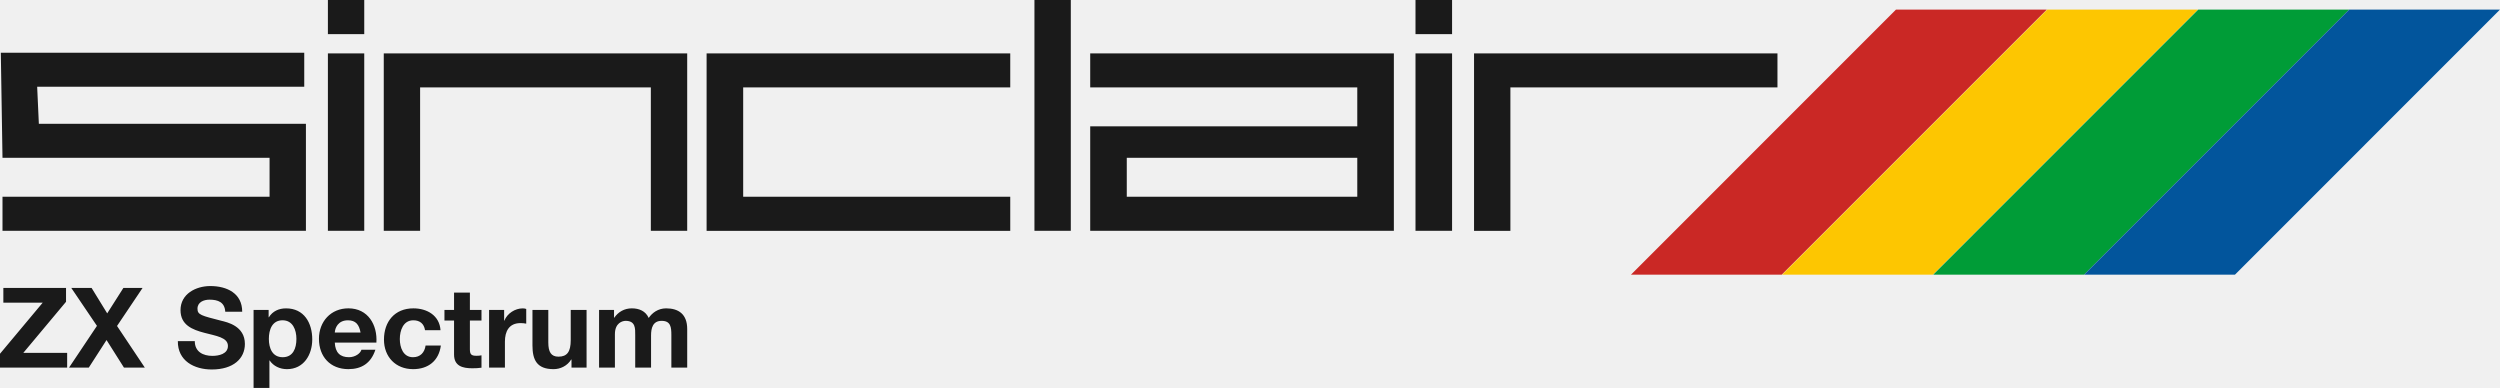
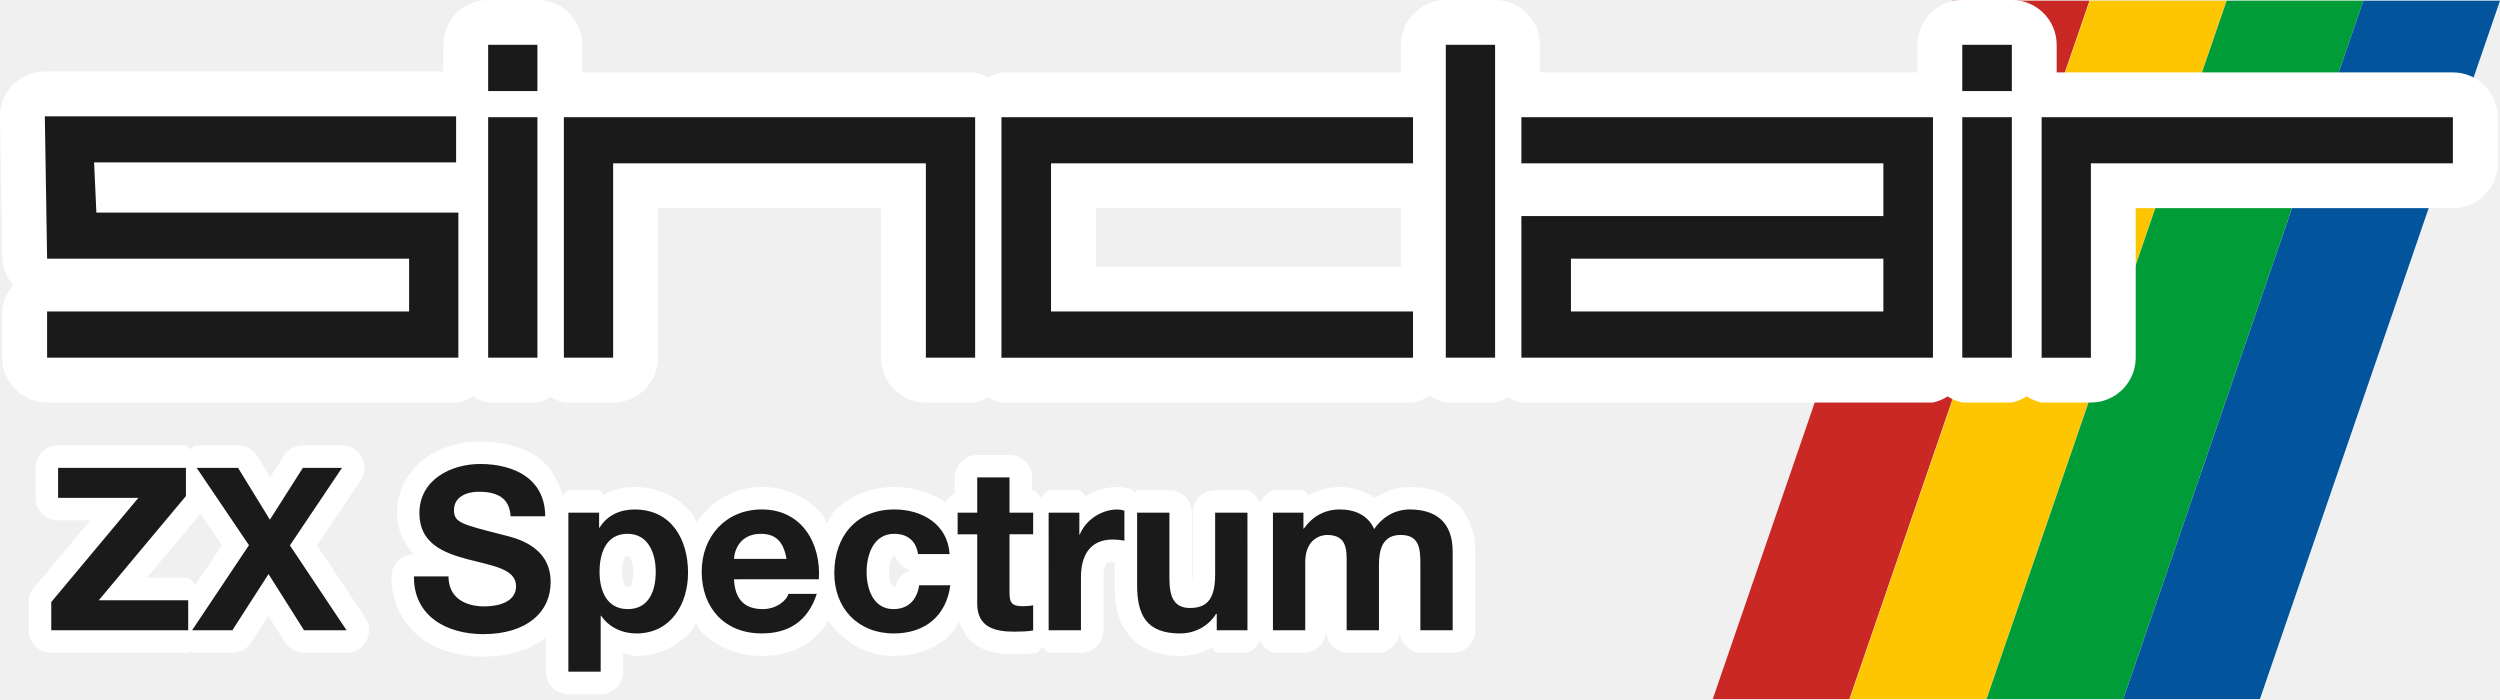
- <svg xmlns="http://www.w3.org/2000/svg" version="1.2" width="566.929" height="87.964" xml:space="preserve">
-   <path fill="#4C4C4C" d="M.566 52.343v-7.735h60.565v-8.827H.566l-.381-23.82h68.81v7.714H8.429l.381 8.394h60.564v24.276H.566v-.002zM74.357 52.343v-40.23h8.244v40.23h-8.244zM87.026 52.343v-40.23h68.81v40.23h-8.244V19.826H95.269v32.52l-8.243-.003zM160.237 52.343v-40.23h68.86v7.714h-60.564v24.782h60.564v7.739h-68.86v-.005zM234.583 52.343V0h8.246v52.345h-8.246v-.002zM320.994 52.343v-40.23h8.295v40.23h-8.295zM334.271 52.343v-40.23h68.807v7.714h-60.563v32.521h-8.244v-.005zM247.228 12.113v7.714h60.564v8.824h-60.564v23.694h68.861V12.113h-68.861zm60.564 32.496h-52.271v-8.827h52.271v8.827zM74.357 7.739V0h8.244v7.739h-8.244zM320.994 7.739V0h8.295v7.739h-8.295zM0 80.22l9.688-11.586H.76v-3.336h14.215v3.136L5.287 80.02h9.941v3.338H0V80.22zM21.985 73.897l-5.819-8.601h4.604l3.542 5.768 3.668-5.768h4.351l-5.792 8.625 6.298 9.436h-4.73L24.16 77.11l-4.022 6.247h-4.479l6.326-9.46zM44.172 77.365c0 2.402 1.871 3.338 3.996 3.338 1.393 0 3.519-.404 3.519-2.252 0-1.947-2.707-2.275-5.363-2.984-2.681-.709-5.388-1.744-5.388-5.137 0-3.692 3.491-5.463 6.754-5.463 3.769 0 7.235 1.643 7.235 5.818H51.08c-.126-2.176-1.67-2.73-3.566-2.73-1.266 0-2.732.531-2.732 2.049 0 1.394.861 1.567 5.389 2.731 1.315.329 5.362 1.163 5.362 5.261 0 3.313-2.605 5.793-7.513 5.793-3.997 0-7.741-1.974-7.69-6.424h3.842zM57.503 70.281h3.416v1.67h.052c.858-1.391 2.275-2.023 3.895-2.023 4.099 0 5.944 3.314 5.944 7.031 0 3.492-1.922 6.754-5.742 6.754-1.569 0-3.061-.684-3.921-1.973h-.051v6.225h-3.593V70.281zm9.715 6.576c0-2.074-.835-4.225-3.138-4.225-2.353 0-3.11 2.101-3.11 4.225 0 2.125.809 4.148 3.137 4.148 2.351 0 3.111-2.022 3.111-4.148zM75.922 77.691c.101 2.277 1.214 3.314 3.212 3.314 1.441 0 2.605-.885 2.833-1.694h3.161c-1.012 3.085-3.161 4.399-6.121 4.399-4.124 0-6.678-2.832-6.678-6.881 0-3.922 2.708-6.906 6.678-6.906 4.451 0 6.603 3.746 6.35 7.767l-9.435.001zm5.842-2.275c-.328-1.822-1.113-2.781-2.858-2.781-2.277 0-2.935 1.77-2.985 2.781h5.843zM96.387 74.884c-.229-1.467-1.164-2.25-2.657-2.25-2.302 0-3.062 2.326-3.062 4.248 0 1.873.733 4.123 2.985 4.123 1.669 0 2.63-1.063 2.858-2.653h3.464c-.455 3.464-2.858 5.36-6.298 5.36-3.946 0-6.604-2.781-6.604-6.703 0-4.072 2.428-7.084 6.678-7.084 3.088 0 5.92 1.619 6.147 4.961l-3.511-.002zM106.558 70.281h2.63v2.403h-2.63v6.476c0 1.215.303 1.521 1.517 1.521.38 0 .734-.025 1.113-.104v2.807c-.606.104-1.391.13-2.099.13-2.201 0-4.123-.509-4.123-3.112v-7.714h-2.177v-2.403h2.177V66.36h3.592v3.921zM110.909 70.281h3.415v2.43h.051c.657-1.646 2.429-2.782 4.175-2.782.253 0 .556.05.784.129v3.337a6.627 6.627 0 0 0-1.29-.126c-2.63 0-3.542 1.896-3.542 4.196v5.896h-3.592l-.001-13.08zM133.018 83.358h-3.416v-1.821h-.076c-.911 1.467-2.479 2.176-3.997 2.176-3.82 0-4.782-2.147-4.782-5.387v-8.045h3.594v7.387c0 2.149.632 3.213 2.301 3.213 1.949 0 2.783-1.088 2.783-3.743v-6.854h3.592l.001 13.074zM135.852 70.281h3.391v1.771h.05c.937-1.344 2.302-2.127 3.997-2.127 1.645 0 3.111.607 3.82 2.178.759-1.141 2.125-2.178 3.946-2.178 2.783 0 4.782 1.289 4.782 4.681v8.752h-3.593v-7.412c0-1.743-.15-3.187-2.2-3.187-2.024 0-2.404 1.67-2.404 3.313v7.286h-3.592v-7.335c0-1.52.101-3.264-2.177-3.264-.708 0-2.428.455-2.428 3.011v7.588h-3.592V70.281z" style="fill:#1a1a1a" />
-   <path fill="#CA2825" d="m429.958 2.173-60.103 60.112h34.207l60.105-60.112z" />
-   <path fill="#FDC601" d="m464.244 2.173-60.106 60.112h34.209l60.104-60.112z" />
-   <path fill="#009C37" d="m498.501 2.173-60.103 60.112h34.207L532.71 2.173z" />
-   <path fill="#02559C" d="m532.722 2.173-60.105 60.112h34.209l60.103-60.112z" />
+ <svg xmlns="http://www.w3.org/2000/svg" version="1.2" width="600" height="167.771" xml:space="preserve" id="svg5" viewBox="0 0 418.277 116.958">
+   <defs id="defs5" />
+   <g id="g5" transform="matrix(0.6683399,0,0,1.943786,39.37611,-4.11102)">
+     <path fill="#ca2825" d="m 429.958,2.173 -60.103,60.112 h 34.207 L 464.167,2.173 Z" id="path2" />
+     <path fill="#fdc601" d="m 464.244,2.173 -60.106,60.112 h 34.209 L 498.451,2.173 Z" id="path3" />
+     <path fill="#009c37" d="m 498.501,2.173 -60.103,60.112 h 34.207 L 532.71,2.173 Z" id="path4" />
+     <path fill="#02559c" d="m 532.722,2.173 -60.105,60.112 h 34.209 L 566.929,2.173 Z" id="path5" />
+   </g>
+   <g id="path15" style="opacity:1" transform="matrix(1.504582,0,0,1.504582,-2.429286,-37.27204)">
+     <path style="baseline-shift:baseline;display:inline;overflow:visible;vector-effect:none;fill:#ffffff;stroke-linecap:round;stroke-linejoin:round;paint-order:markers stroke fill;enable-background:accumulate;stop-color:#000000;stop-opacity:1" d="m 55.006,73.867 c -2.084,10e-7 -4.231,0.525 -6.043,1.805 -1.812,1.28 -3.211,3.524 -3.211,6.158 0,1.856 0.82,3.384 1.859,4.568 a 2.5,2.5 0 0 0 -2.465,2.438 c -0.034,2.93 1.35,5.458 3.346,6.924 1.996,1.466 4.434,2.029 6.844,2.029 2.786,0 5.175,-0.715 6.982,-2.115 v 3.791 a 2.5,2.5 0 0 0 2.5,2.5 h 3.594 a 2.5,2.5 0 0 0 2.5,-2.5 V 97.375 c 0.497,0.099 0.966,0.338 1.471,0.338 2.622,0 4.917,-1.256 6.289,-3.049 0.154,-0.202 0.201,-0.451 0.336,-0.662 0.229,0.322 0.343,0.72 0.617,1.008 1.649,1.735 4.063,2.701 6.697,2.701 1.85,0 3.682,-0.429 5.213,-1.486 0.891,-0.616 1.594,-1.468 2.191,-2.422 1.637,2.304 4.18,3.91 7.266,3.91 2.179,0 4.265,-0.623 5.869,-1.961 0.591,-0.493 1.01,-1.155 1.434,-1.807 0.423,1.103 1.037,2.093 1.938,2.633 1.438,0.861 2.879,0.936 4.172,0.936 0.769,0 1.629,-0.013 2.521,-0.166 a 2.5,2.5 0 0 0 0.588,-0.697 2.5,2.5 0 0 0 0.711,0.711 h 3.594 a 2.5,2.5 0 0 0 2.5,-2.5 v -5.896 c 0,-0.82 0.2,-1.343 0.303,-1.484 0.103,-0.141 0.024,-0.211 0.738,-0.211 a 2.5,2.5 0 0 0 0.002,0 c 0.068,-3.9e-5 0.134,0.016 0.201,0.02 v 2.537 c 0,1.867 0.219,3.782 1.471,5.424 1.252,1.642 3.432,2.463 5.811,2.463 1.193,0 2.413,-0.314 3.514,-0.916 a 2.5,2.5 0 0 0 0.561,0.561 h 3.416 a 2.5,2.5 0 0 0 1.416,-1.416 2.5,2.5 0 0 0 1.418,1.416 h 3.592 a 2.5,2.5 0 0 0 2.303,-2.303 2.5,2.5 0 0 0 2.303,2.303 h 3.592 a 2.5,2.5 0 0 0 2.301,-2.303 2.5,2.5 0 0 0 2.303,2.303 h 3.594 a 2.5,2.5 0 0 0 2.5,-2.5 v -8.752 c 0,-2.187 -0.741,-4.208 -2.195,-5.488 -1.455,-1.281 -3.31,-1.691 -5.088,-1.691 -1.512,0 -2.775,0.508 -3.846,1.215 -1.209,-0.795 -2.621,-1.215 -3.92,-1.215 -1.25,0 -2.44,0.338 -3.488,0.914 a 2.5,2.5 0 0 0 -0.559,-0.559 h -3.391 a 2.5,2.5 0 0 0 -1.418,1.418 2.5,2.5 0 0 0 -1.418,-1.416 h -3.592 a 2.5,2.5 0 0 0 -2.5,2.5 v 6.855 c 0,0.493 -0.028,0.409 -0.074,0.633 -0.004,-0.075 -0.01,-0.017 -0.01,-0.104 V 81.781 a 2.5,2.5 0 0 0 -2.5,-2.5 h -3.594 a 2.5,2.5 0 0 0 -0.311,0.311 2.5,2.5 0 0 0 -0.283,-0.396 c -0.567,-0.196 -1.021,-0.266 -1.604,-0.266 -1.289,0 -2.504,0.379 -3.572,1.006 a 2.5,2.5 0 0 0 -0.654,-0.654 h -3.414 a 2.5,2.5 0 0 0 -0.861,0.859 2.5,2.5 0 0 0 -0.859,-0.859 h -0.131 v -1.422 a 2.5,2.5 0 0 0 -2.5,-2.5 h -3.592 a 2.5,2.5 0 0 0 -2.5,2.5 v 1.748 a 2.5,2.5 0 0 0 -1.062,1.062 c -0.011,-0.008 -0.016,-0.025 -0.027,-0.033 -1.652,-1.211 -3.644,-1.711 -5.625,-1.711 -2.716,0 -5.168,1.042 -6.789,2.84 -0.314,0.348 -0.449,0.808 -0.699,1.199 -0.128,-0.206 -0.159,-0.454 -0.305,-0.65 -1.49,-2.017 -4.024,-3.391 -6.951,-3.391 -3.09,0 -5.608,1.609 -7.254,3.898 -0.151,-0.25 -0.203,-0.541 -0.381,-0.777 -1.4,-1.86 -3.783,-3.117 -6.506,-3.117 -1.166,0 -2.369,0.29 -3.447,0.854 a 2.5,2.5 0 0 0 -0.5,-0.5 h -3.416 a 2.5,2.5 0 0 0 -0.627,0.627 C 63.673,78.161 62.814,76.599 61.467,75.66 59.544,74.32 57.254,73.867 55.006,73.867 Z m -31.525,0.43 a 2.5,2.5 0 0 0 -0.744,0.447 2.5,2.5 0 0 0 -0.445,-0.445 H 8.076 a 2.5,2.5 0 0 0 -2.5,2.5 v 3.336 a 2.5,2.5 0 0 0 2.5,2.5 h 3.578 l -6.256,7.482 a 2.5,2.5 0 0 0 -0.584,1.604 v 3.137 a 2.5,2.5 0 0 0 2.5,2.5 H 22.543 a 2.5,2.5 0 0 0 0.162,-0.162 2.5,2.5 0 0 0 0.27,0.162 h 4.479 a 2.5,2.5 0 0 0 2.102,-1.146 l 1.9,-2.951 1.854,2.932 a 2.5,2.5 0 0 0 2.113,1.166 h 4.73 a 2.5,2.5 0 0 0 2.08,-3.889 l -5.369,-8.043 4.859,-7.236 a 2.5,2.5 0 0 0 -2.076,-3.893 h -4.352 a 2.5,2.5 0 0 0 -2.109,1.158 l -1.521,2.393 -1.449,-2.359 a 2.5,2.5 0 0 0 -2.129,-1.191 z m -4.242,5.002 h 0.326 l -0.385,0.461 a 2.5,2.5 0 0 0 0.059,-0.461 z m 4.672,2.594 2.377,3.514 -2.949,4.408 a 2.5,2.5 0 0 0 -0.795,-0.795 h -4.592 z m 88.168,0.596 a 2.5,2.5 0 0 0 0.496,0.494 2.5,2.5 0 0 0 -0.5,0.498 2.5,2.5 0 0 0 -0.494,-0.494 2.5,2.5 0 0 0 0.498,-0.498 z m -80.705,2.443 a 2.5,2.5 0 0 0 0.404,0.039 2.5,2.5 0 0 0 -0.002,1.299 2.5,2.5 0 0 0 -0.398,-0.102 2.5,2.5 0 0 0 -0.004,-1.236 z m 69.861,1.688 c -0.075,-0.064 -0.047,-0.138 -0.002,0.15 a 2.5,2.5 0 0 0 1.643,1.406 2.5,2.5 0 0 0 -1.523,1.322 c -0.055,0.384 -0.162,0.488 -0.158,0.484 0.003,-0.003 0.079,0.023 -0.225,0.023 -0.293,0 -0.042,0.114 -0.178,-0.119 -0.136,-0.233 -0.309,-0.894 -0.309,-1.504 0,-0.631 0.178,-1.328 0.33,-1.59 0.152,-0.262 -0.077,-0.158 0.232,-0.158 0.309,0 0.265,0.048 0.189,-0.016 z m -29.84,0.014 c 0.373,0 0.174,-0.066 0.312,0.156 0.139,0.222 0.326,0.867 0.326,1.568 0,0.765 -0.187,1.377 -0.291,1.543 -0.104,0.166 0.138,0.105 -0.32,0.105 -0.44,0 -0.221,0.051 -0.334,-0.125 -0.113,-0.176 -0.303,-0.778 -0.303,-1.523 0,-0.765 0.189,-1.412 0.307,-1.605 0.118,-0.193 -0.13,-0.119 0.303,-0.119 z m -60.969,5.264 a 2.5,2.5 0 0 0 -0.059,0.461 h -0.326 z" id="path31" />
+     <path style="baseline-shift:baseline;display:inline;overflow:visible;vector-effect:none;fill:#1a1a1a;stroke-linecap:round;stroke-linejoin:round;paint-order:markers stroke fill;enable-background:accumulate;stop-color:#000000;stop-opacity:1" d="M 7.315,91.72 17.003,80.134 H 8.075 V 76.798 H 22.29 v 3.136 l -9.688,11.586 h 9.941 v 3.338 H 7.315 Z m 21.985,-6.323 -5.819,-8.601 h 4.604 l 3.542,5.768 3.668,-5.768 h 4.351 l -5.792,8.625 6.298,9.436 h -4.73 l -3.947,-6.247 -4.022,6.247 h -4.479 z m 22.187,3.468 c 0,2.402 1.871,3.338 3.996,3.338 1.393,0 3.519,-0.404 3.519,-2.252 0,-1.947 -2.707,-2.275 -5.363,-2.984 -2.681,-0.709 -5.388,-1.744 -5.388,-5.137 0,-3.692 3.491,-5.463 6.754,-5.463 3.769,0 7.235,1.643 7.235,5.818 h -3.845 c -0.126,-2.176 -1.67,-2.73 -3.566,-2.73 -1.266,0 -2.732,0.531 -2.732,2.049 0,1.394 0.861,1.567 5.389,2.731 1.315,0.329 5.362,1.163 5.362,5.261 0,3.313 -2.605,5.793 -7.513,5.793 -3.997,0 -7.741,-1.974 -7.69,-6.424 z m 13.331,-7.084 h 3.416 v 1.67 h 0.052 c 0.858,-1.391 2.275,-2.023 3.895,-2.023 4.099,0 5.944,3.314 5.944,7.031 0,3.492 -1.922,6.754 -5.742,6.754 -1.569,0 -3.061,-0.684 -3.921,-1.973 h -0.051 v 6.225 h -3.593 z m 9.715,6.576 c 0,-2.074 -0.835,-4.225 -3.138,-4.225 -2.353,0 -3.11,2.101 -3.11,4.225 0,2.125 0.809,4.148 3.137,4.148 2.351,0 3.111,-2.022 3.111,-4.148 z m 8.704,0.834 c 0.101,2.277 1.214,3.314 3.212,3.314 1.441,0 2.605,-0.885 2.833,-1.694 h 3.161 c -1.012,3.085 -3.161,4.399 -6.121,4.399 -4.124,0 -6.678,-2.832 -6.678,-6.881 0,-3.922 2.708,-6.906 6.678,-6.906 4.451,0 6.603,3.746 6.35,7.767 z m 5.842,-2.275 c -0.328,-1.822 -1.113,-2.781 -2.858,-2.781 -2.277,0 -2.935,1.77 -2.985,2.781 z m 14.623,-0.532 c -0.229,-1.467 -1.164,-2.25 -2.657,-2.25 -2.302,0 -3.062,2.326 -3.062,4.248 0,1.873 0.733,4.123 2.985,4.123 1.669,0 2.63,-1.063 2.858,-2.653 h 3.464 c -0.455,3.464 -2.858,5.36 -6.298,5.36 -3.946,0 -6.604,-2.781 -6.604,-6.703 0,-4.072 2.428,-7.084 6.678,-7.084 3.088,0 5.92,1.619 6.147,4.961 z m 10.171,-4.603 h 2.63 v 2.403 h -2.63 v 6.476 c 0,1.215 0.303,1.521 1.517,1.521 0.38,0 0.734,-0.025 1.113,-0.104 v 2.807 c -0.606,0.104 -1.391,0.13 -2.099,0.13 -2.201,0 -4.123,-0.509 -4.123,-3.112 v -7.714 h -2.177 v -2.403 h 2.177 V 77.86 h 3.592 z m 4.351,0 h 3.415 v 2.43 h 0.051 c 0.657,-1.646 2.429,-2.782 4.175,-2.782 0.253,0 0.556,0.05 0.784,0.129 v 3.337 a 6.627,6.627 0 0 0 -1.29,-0.126 c -2.63,0 -3.542,1.896 -3.542,4.196 v 5.896 h -3.592 z m 22.109,13.077 h -3.416 v -1.821 h -0.076 c -0.911,1.467 -2.479,2.176 -3.997,2.176 -3.82,0 -4.782,-2.147 -4.782,-5.387 v -8.045 h 3.594 v 7.387 c 0,2.149 0.632,3.213 2.301,3.213 1.949,0 2.783,-1.088 2.783,-3.743 v -6.854 h 3.592 z m 2.834,-13.077 h 3.391 v 1.771 h 0.05 c 0.937,-1.344 2.302,-2.127 3.997,-2.127 1.645,0 3.111,0.607 3.82,2.178 0.759,-1.141 2.125,-2.178 3.946,-2.178 2.783,0 4.782,1.289 4.782,4.681 v 8.752 h -3.593 v -7.412 c 0,-1.743 -0.15,-3.187 -2.2,-3.187 -2.024,0 -2.404,1.67 -2.404,3.313 v 7.286 h -3.592 v -7.335 c 0,-1.52 0.101,-3.264 -2.177,-3.264 -0.708,0 -2.428,0.455 -2.428,3.011 v 7.588 h -3.592 z" id="path32" />
+   </g>
+   <g id="g30" transform="translate(7.315387,7.5)">
+     <g id="path1" style="opacity:1">
+       <path style="baseline-shift:baseline;display:inline;overflow:visible;vector-effect:none;fill:#ffffff;stroke-linecap:round;stroke-linejoin:round;paint-order:markers stroke fill;enable-background:accumulate;stop-color:#000000;stop-opacity:1" d="m 74.357,-7.5 a 7.501,7.501 0 0 0 -7.5,7.5 V 4.461 H 0.186 A 7.501,7.501 0 0 0 -7.314,12.08 l 0.381,23.82 a 7.501,7.501 0 0 0 1.834,4.281 7.501,7.501 0 0 0 -1.834,4.426 v 7.736 0.002 a 7.501,7.501 0 0 0 7.5,7.5 H 69.373 a 7.501,7.501 0 0 0 2.494,-1.033 7.501,7.501 0 0 0 2.49,1.031 h 8.244 a 7.501,7.501 0 0 0 2.213,-0.916 7.501,7.501 0 0 0 2.209,0.916 l 8.242,0.002 a 7.501,7.501 0 0 0 7.504,-7.5 V 27.326 H 140.092 V 52.344 a 7.501,7.501 0 0 0 7.5,7.5 h 8.244 a 7.501,7.501 0 0 0 2.195,-0.91 7.501,7.501 0 0 0 2.205,0.914 h 68.861 a 7.501,7.501 0 0 0 2.744,-1.137 7.501,7.501 0 0 0 2.74,1.135 h 8.246 a 7.501,7.501 0 0 0 2.201,-0.912 7.501,7.501 0 0 0 2.199,0.912 h 68.861 a 7.501,7.501 0 0 0 2.455,-1.018 7.501,7.501 0 0 0 2.449,1.016 h 8.295 a 7.501,7.501 0 0 0 2.486,-1.031 7.501,7.501 0 0 0 2.496,1.035 h 8.244 a 7.501,7.501 0 0 0 7.5,-7.5 V 27.326 h 53.062 a 7.501,7.501 0 0 0 7.5,-7.5 v -7.713 a 7.501,7.501 0 0 0 -7.5,-7.5 H 336.789 V 0 a 7.501,7.501 0 0 0 -7.5,-7.5 h -8.295 a 7.501,7.501 0 0 0 -7.5,7.5 V 4.613 H 250.328 V 0 a 7.501,7.501 0 0 0 -7.5,-7.5 h -8.246 a 7.501,7.501 0 0 0 -7.5,7.5 v 4.613 h -66.846 a 7.501,7.501 0 0 0 -2.201,0.912 7.501,7.501 0 0 0 -2.199,-0.912 H 90.102 V 0 a 7.501,7.501 0 0 0 -7.5,-7.5 z M 176.033,27.326 h 51.049 v 9.783 H 176.033 Z" id="path29" />
+       <path style="baseline-shift:baseline;display:inline;overflow:visible;vector-effect:none;fill:#1a1a1a;stroke-linecap:round;stroke-linejoin:round;paint-order:markers stroke fill;enable-background:accumulate;stop-color:#000000;stop-opacity:1" d="M 0.566,52.343 V 44.608 H 61.131 V 35.781 H 0.566 L 0.185,11.961 h 68.81 v 7.714 H 8.429 L 8.81,28.069 H 69.374 V 52.345 H 0.566 Z m 73.791,0 v -40.23 h 8.244 v 40.23 z m 12.669,0 v -40.23 h 68.81 v 40.23 h -8.244 V 19.826 H 95.269 v 32.52 z m 73.211,0 v -40.23 h 68.86 v 7.714 h -60.564 v 24.782 h 60.564 v 7.739 h -68.86 z m 74.346,0 V 0 h 8.246 v 52.345 h -8.246 z m 86.411,0 v -40.23 h 8.295 v 40.23 z m 13.277,0 v -40.23 h 68.807 v 7.714 h -60.563 v 32.521 h -8.244 z m -87.043,-40.23 v 7.714 h 60.564 v 8.824 h -60.564 v 23.694 h 68.861 V 12.113 Z m 60.564,32.496 h -52.271 v -8.827 h 52.271 z M 74.357,7.739 V 0 h 8.244 v 7.739 z m 246.637,0 V 0 h 8.295 v 7.739 z" id="path30" />
+     </g>
+   </g>
</svg>
